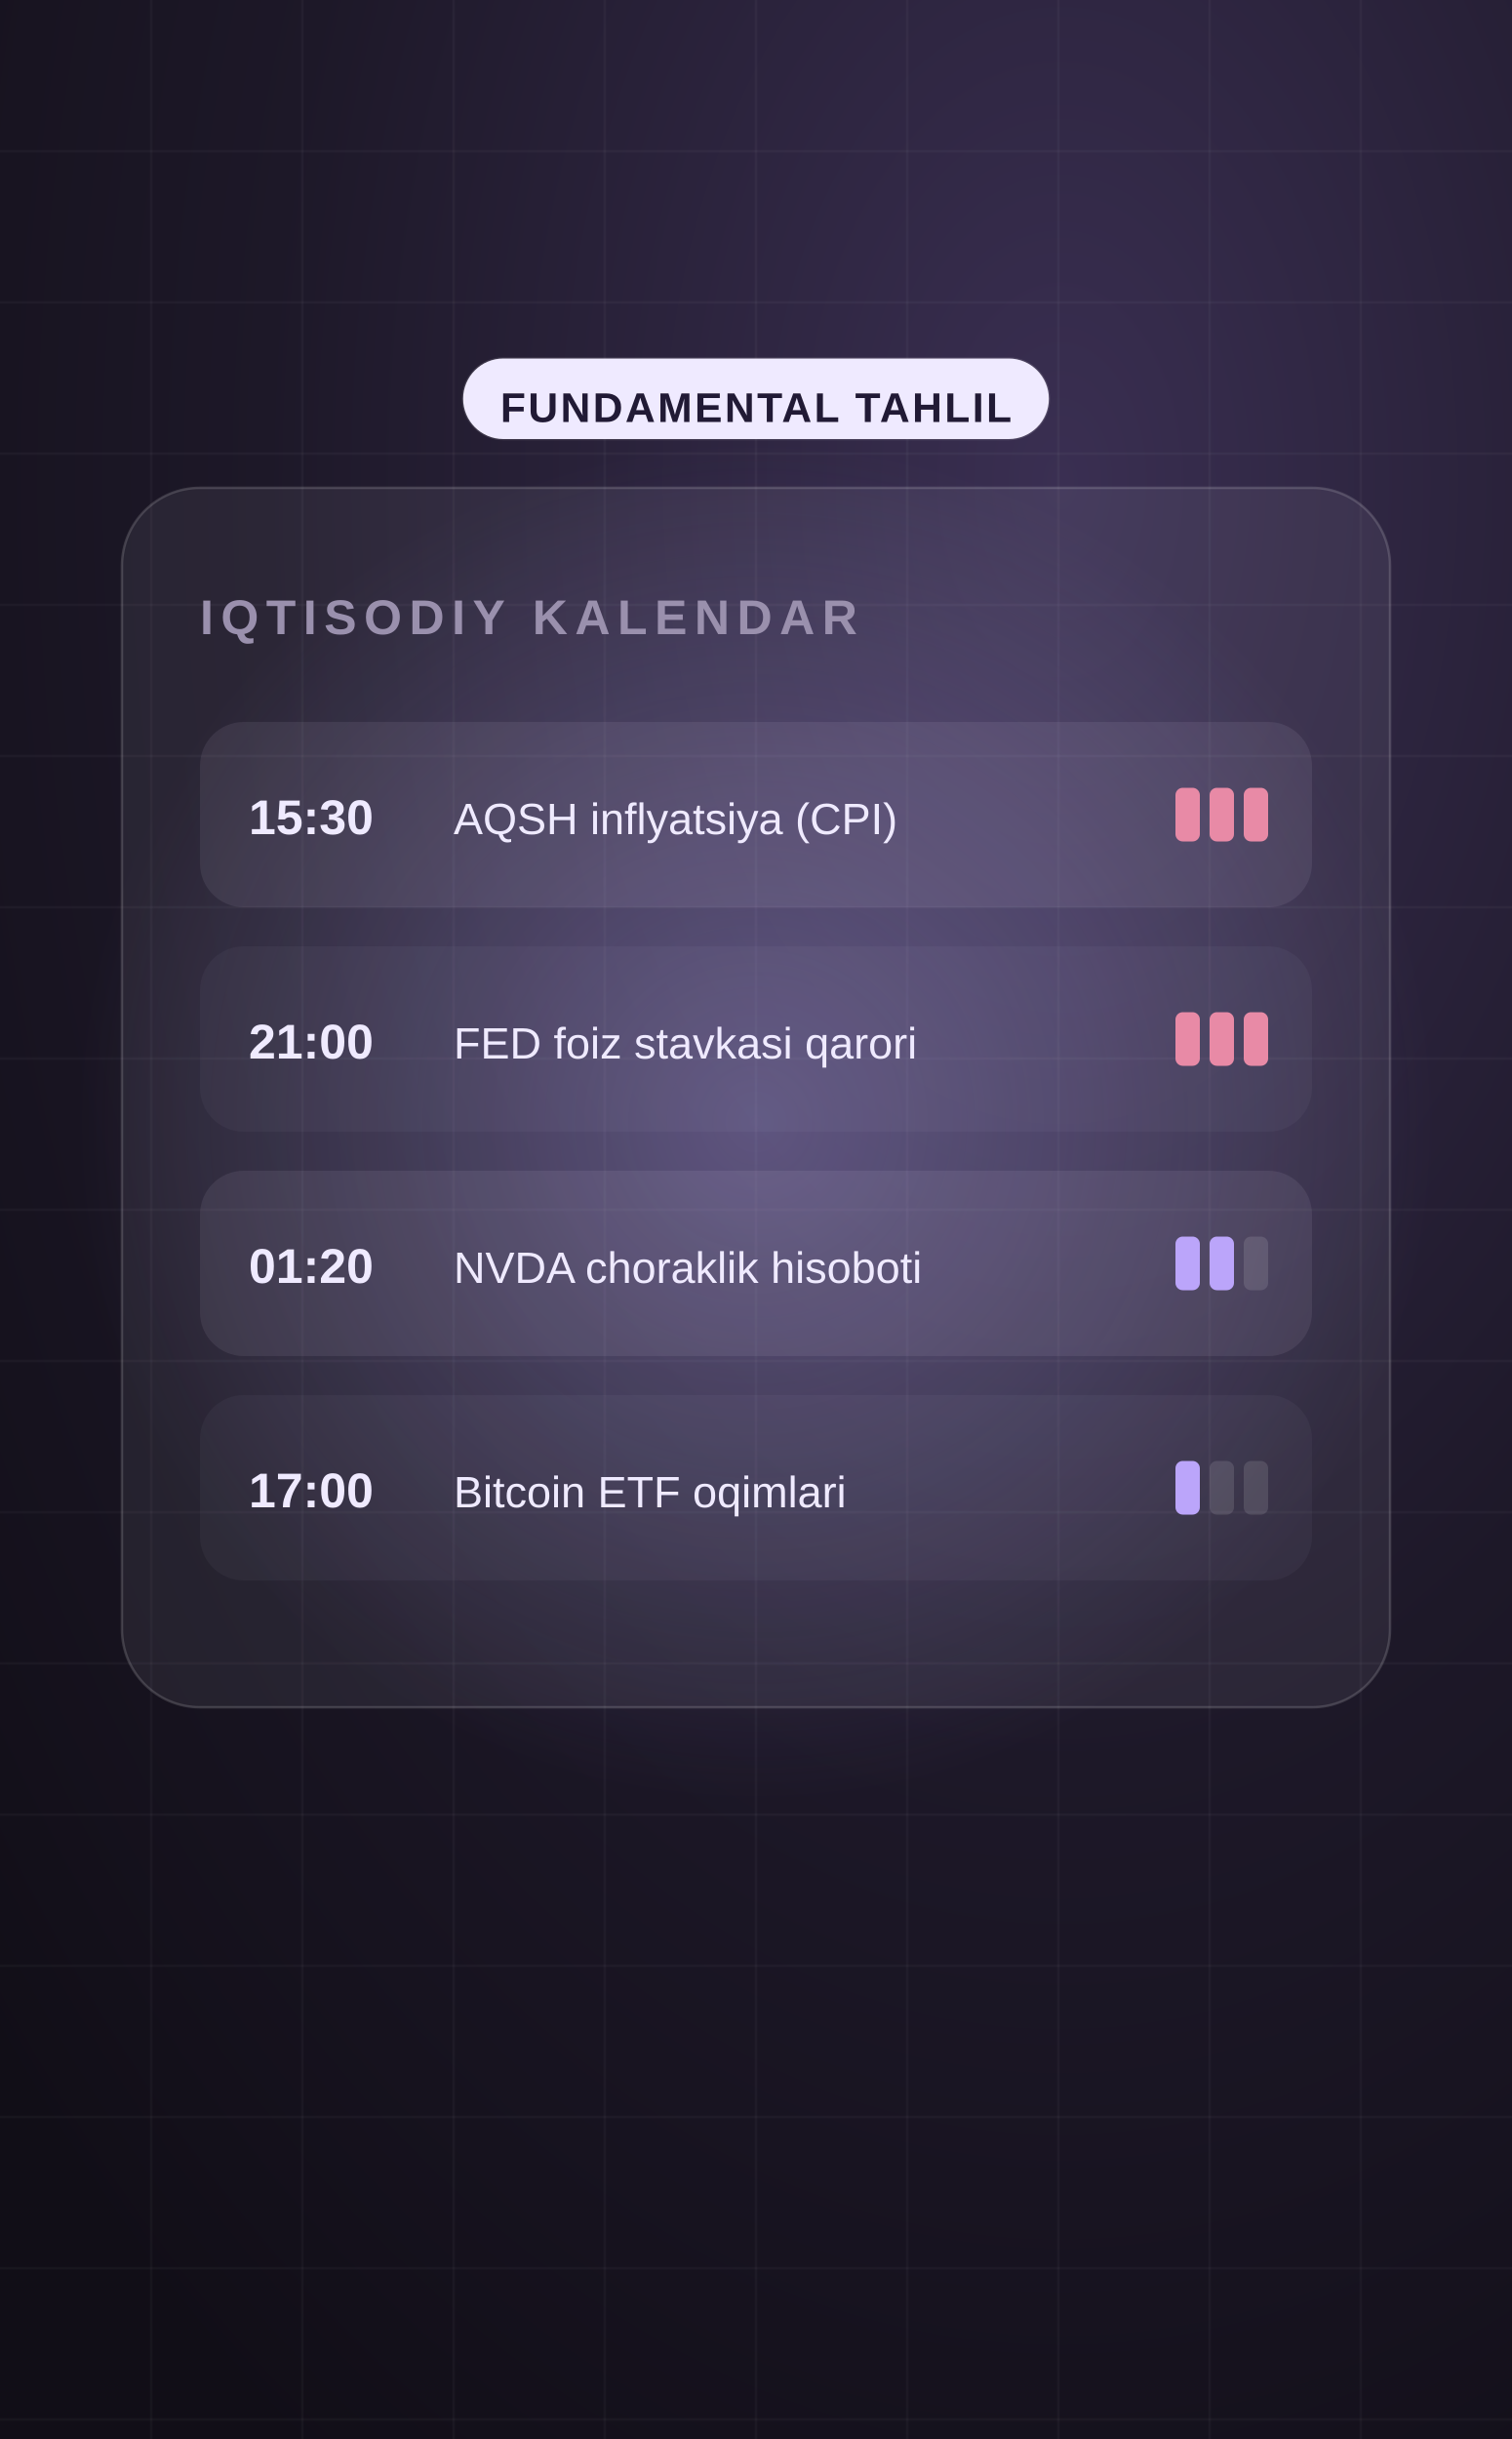
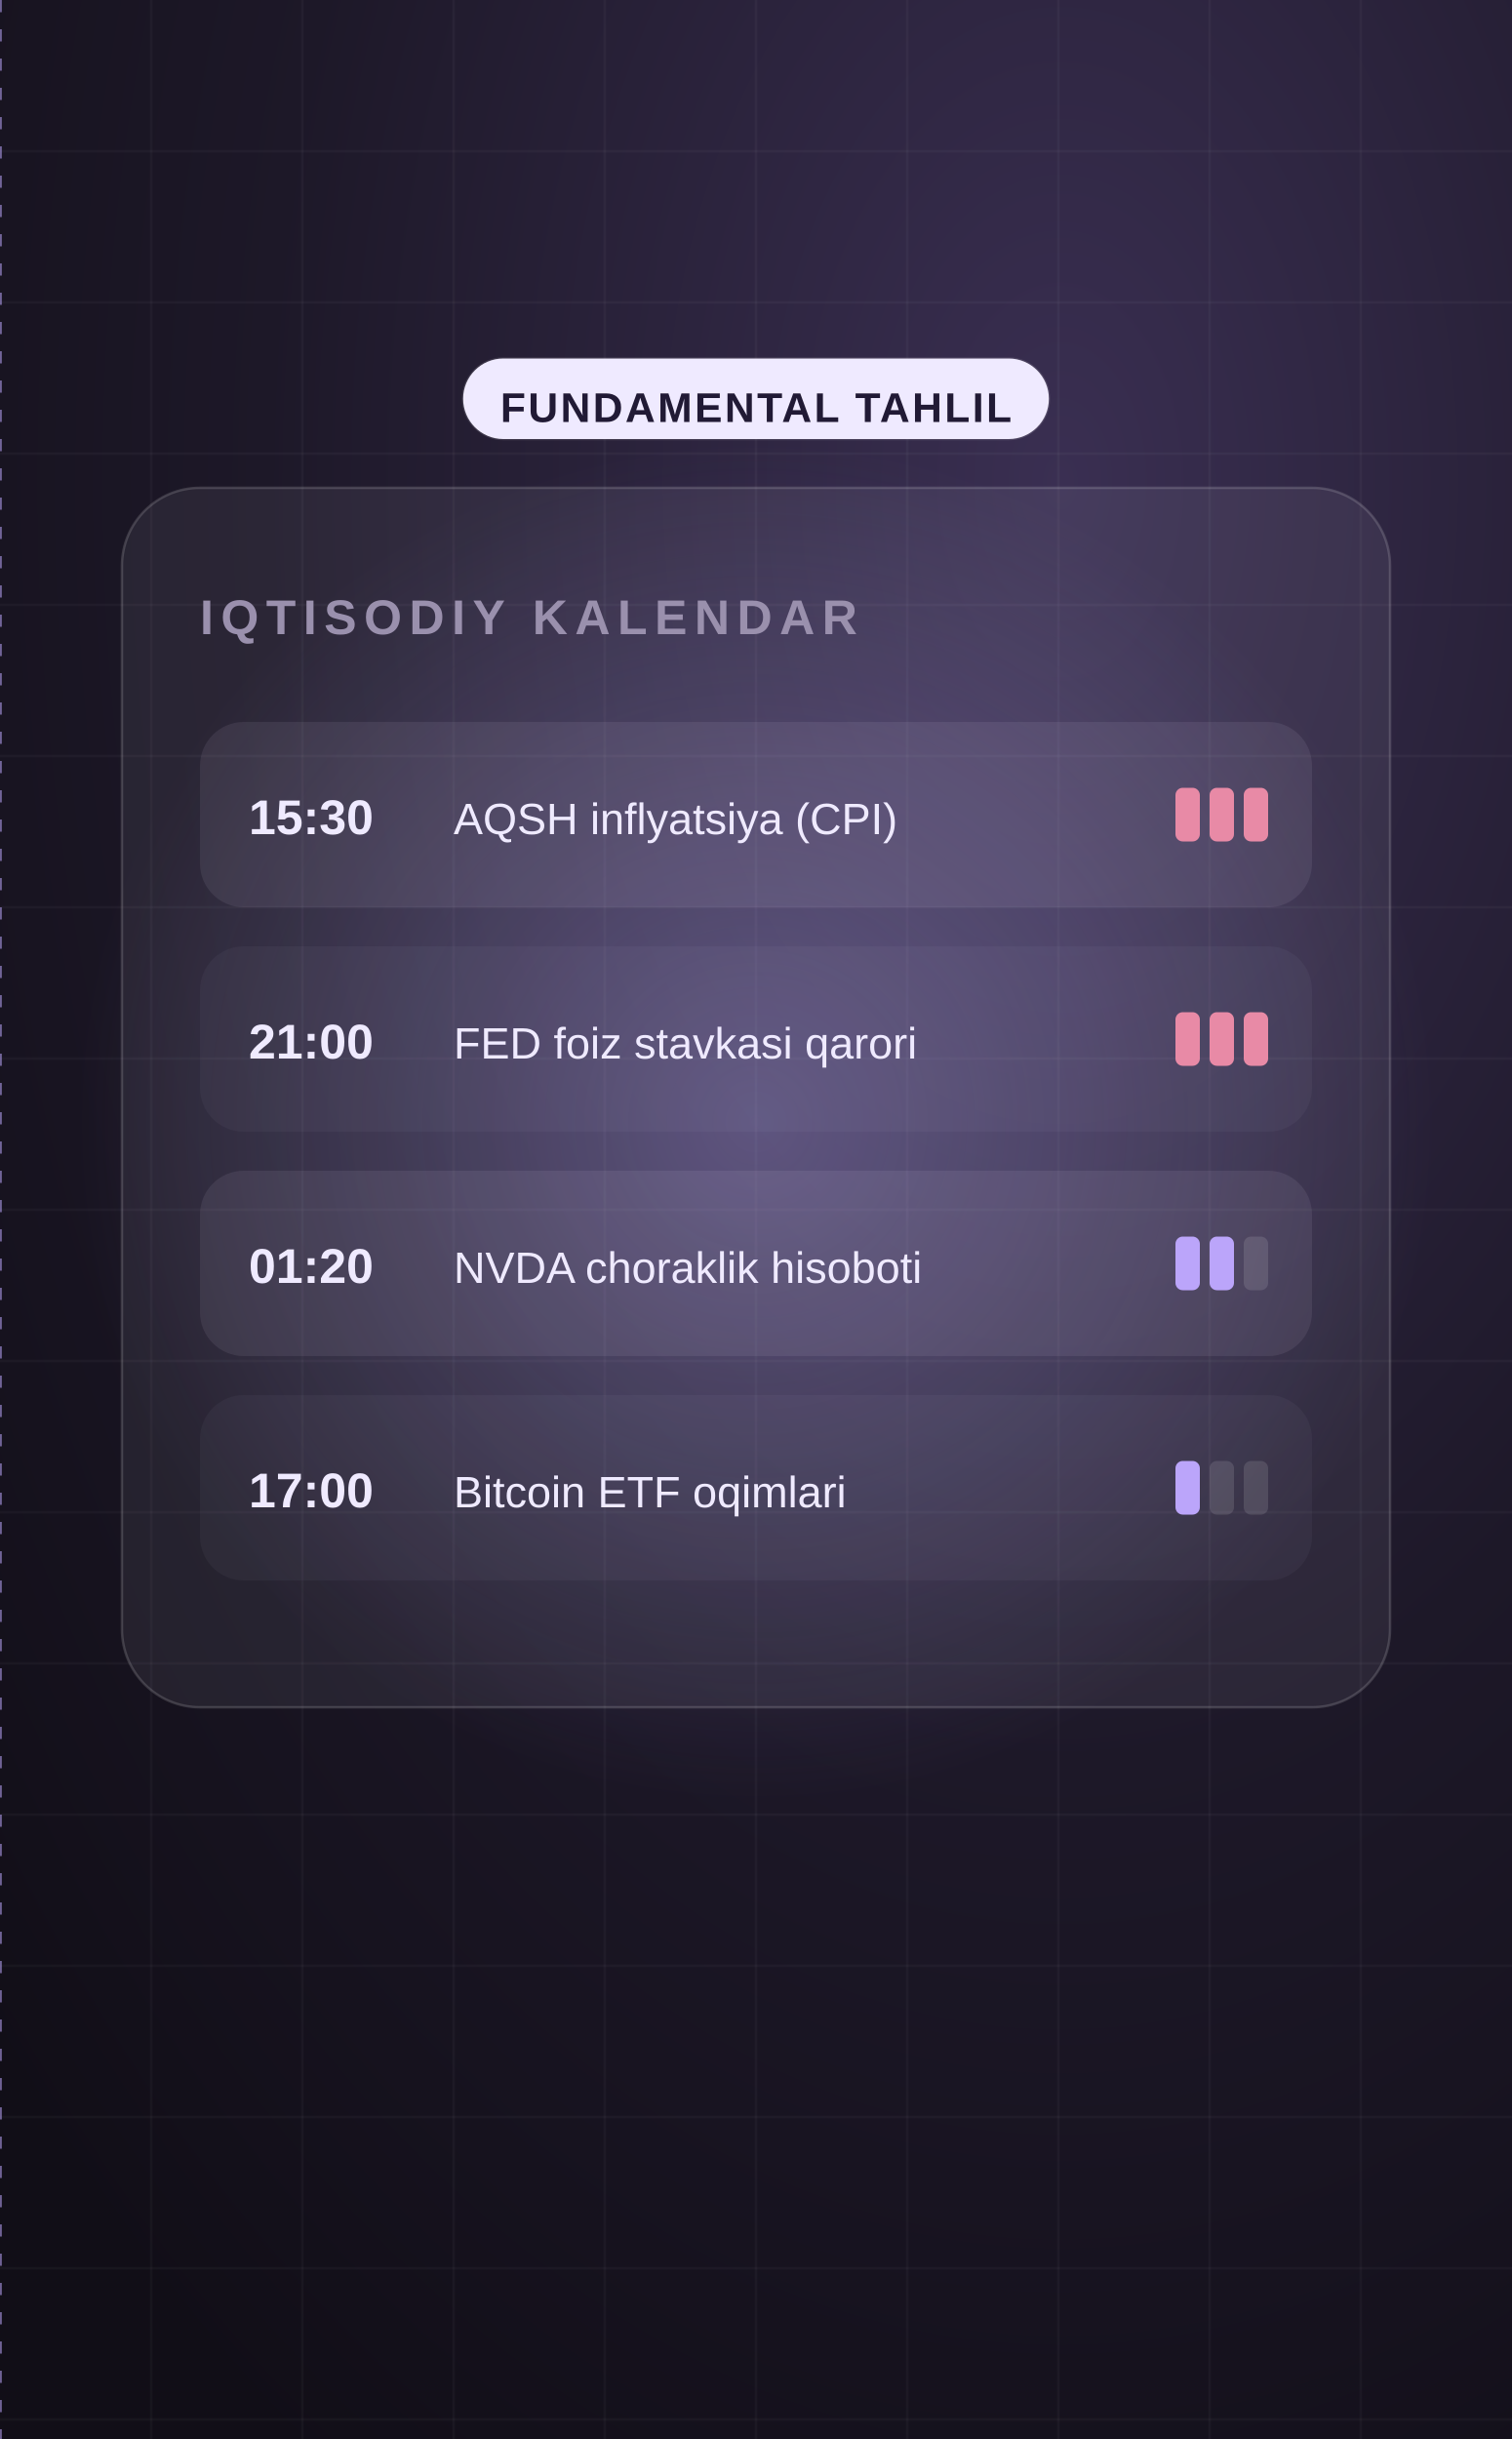
<svg xmlns="http://www.w3.org/2000/svg" width="620" height="1000" viewBox="0 0 620 1000">
  <style>
text{font-family:Arial,Helvetica,"Liberation Sans",sans-serif}
@keyframes grow{from{transform:scaleY(.05);opacity:0}to{transform:none;opacity:1}}
@keyframes live{0%,100%{transform:none}50%{transform:scaleY(1.22)}}
@keyframes flo{0%,100%{transform:translateY(0)}50%{transform:translateY(-6px)}}
@keyframes br{0%,100%{opacity:.7;transform:scale(1)}50%{opacity:1;transform:scale(1.1)}}
@keyframes march{to{stroke-dashoffset:-60}}
@keyframes draw{0%{stroke-dashoffset:1;opacity:1}38%{stroke-dashoffset:0}86%{stroke-dashoffset:0;opacity:1}96%{opacity:0}100%{stroke-dashoffset:1;opacity:0}}
@keyframes bob{0%,100%{transform:none}50%{transform:scaleY(.72)}}
@keyframes dp{0%,100%{transform:scale(1)}50%{transform:scale(1.18)}}
@keyframes hl{0%,100%{opacity:.35}50%{opacity:1}}
@keyframes rin{from{opacity:0;transform:translateX(-18px)}to{opacity:1;transform:none}}
@keyframes bobx{0%,100%{transform:none}50%{transform:scaleX(.78)}}
.row{animation:rin .8s cubic-bezier(.2,.8,.2,1) both}
.barx{transform-box:fill-box;animation:bobx 2.6s ease-in-out infinite}
.cd,.bar,.dot,.glow{transform-box:fill-box}
- .cd{transform-origin:50% 100%;animation:grow .7s cubic-bezier(.2,.8,.2,1) both}
- .cd.live{transform-origin:50% 50%;animation:grow .7s cubic-bezier(.2,.8,.2,1) both,live 1.8s ease-in-out 1.6s infinite}
+ @keyframes wave{0%,100%{transform:none}50%{transform:scaleY(.78)}}
+ .cd{transform-origin:50% 100%;animation:grow .7s cubic-bezier(.2,.8,.2,1) both,wave 2.8s ease-in-out infinite}
+ .cd.live{transform-origin:50% 50%;animation:grow .7s cubic-bezier(.2,.8,.2,1) both,live 1.6s ease-in-out infinite}
+ @keyframes scan{from{transform:translateX(-90px)}to{transform:translateX(710px)}}
+ .scan{animation:scan 6.5s cubic-bezier(.45,0,.55,1) infinite}
.chip{animation:flo 4.5s ease-in-out infinite}
.glow{transform-origin:50% 50%;animation:br 6s ease-in-out infinite}
.dash{animation:march 3.2s linear infinite}
.draw{stroke-dasharray:1;stroke-dashoffset:1;animation:draw 8s cubic-bezier(.4,0,.2,1) .3s infinite}
.bar{transform-origin:50% 100%;animation:bob 2.4s ease-in-out infinite}
.dot{transform-origin:50% 50%;animation:dp 2.2s ease-in-out infinite}
.hl{animation:hl 2.2s ease-in-out infinite}
- @media (prefers-reduced-motion:reduce){*{animation:none!important}.draw{stroke-dasharray:none;stroke-dashoffset:0}}
+ @media (prefers-reduced-motion:reduce){*{animation:none!important}.draw{stroke-dasharray:none;stroke-dashoffset:0}.scan,.mdot{display:none}}
</style>
  <defs>
    <radialGradient id="bg" cx="70%" cy="20%" r="95%">
      <stop offset="0" stop-color="#3a2f52" />
      <stop offset=".55" stop-color="#1d1828" />
      <stop offset="1" stop-color="#110e17" />
    </radialGradient>
    <radialGradient id="glow" cx="50%" cy="50%" r="50%">
      <stop offset="0" stop-color="#a697eb" stop-opacity=".35" />
      <stop offset="1" stop-color="#a697eb" stop-opacity="0" />
    </radialGradient>
+     <linearGradient id="scanG" x1="0" y1="0" x2="1" y2="0">
+       <stop offset="0" stop-color="#bba5fa" stop-opacity="0" />
+       <stop offset="1" stop-color="#bba5fa" stop-opacity=".2" />
+     </linearGradient>
    <linearGradient id="fadeUp" x1="0" y1="0" x2="0" y2="1">
      <stop offset="0" stop-color="#bba5fa" stop-opacity=".35" />
      <stop offset="1" stop-color="#bba5fa" stop-opacity="0" />
    </linearGradient>
  </defs>
  <rect width="620" height="1000" fill="url(#bg)" />
  <line x1="62" y1="0" x2="62" y2="1000" stroke="#fff" stroke-opacity=".035" />
  <line x1="124" y1="0" x2="124" y2="1000" stroke="#fff" stroke-opacity=".035" />
  <line x1="186" y1="0" x2="186" y2="1000" stroke="#fff" stroke-opacity=".035" />
  <line x1="248" y1="0" x2="248" y2="1000" stroke="#fff" stroke-opacity=".035" />
  <line x1="310" y1="0" x2="310" y2="1000" stroke="#fff" stroke-opacity=".035" />
  <line x1="372" y1="0" x2="372" y2="1000" stroke="#fff" stroke-opacity=".035" />
  <line x1="434" y1="0" x2="434" y2="1000" stroke="#fff" stroke-opacity=".035" />
  <line x1="496" y1="0" x2="496" y2="1000" stroke="#fff" stroke-opacity=".035" />
  <line x1="558" y1="0" x2="558" y2="1000" stroke="#fff" stroke-opacity=".035" />
  <line x1="0" y1="62" x2="620" y2="62" stroke="#fff" stroke-opacity=".035" />
  <line x1="0" y1="124" x2="620" y2="124" stroke="#fff" stroke-opacity=".035" />
  <line x1="0" y1="186" x2="620" y2="186" stroke="#fff" stroke-opacity=".035" />
  <line x1="0" y1="248" x2="620" y2="248" stroke="#fff" stroke-opacity=".035" />
  <line x1="0" y1="310" x2="620" y2="310" stroke="#fff" stroke-opacity=".035" />
  <line x1="0" y1="372" x2="620" y2="372" stroke="#fff" stroke-opacity=".035" />
  <line x1="0" y1="434" x2="620" y2="434" stroke="#fff" stroke-opacity=".035" />
  <line x1="0" y1="496" x2="620" y2="496" stroke="#fff" stroke-opacity=".035" />
  <line x1="0" y1="558" x2="620" y2="558" stroke="#fff" stroke-opacity=".035" />
  <line x1="0" y1="620" x2="620" y2="620" stroke="#fff" stroke-opacity=".035" />
  <line x1="0" y1="682" x2="620" y2="682" stroke="#fff" stroke-opacity=".035" />
  <line x1="0" y1="744" x2="620" y2="744" stroke="#fff" stroke-opacity=".035" />
  <line x1="0" y1="806" x2="620" y2="806" stroke="#fff" stroke-opacity=".035" />
  <line x1="0" y1="868" x2="620" y2="868" stroke="#fff" stroke-opacity=".035" />
  <line x1="0" y1="930" x2="620" y2="930" stroke="#fff" stroke-opacity=".035" />
  <line x1="0" y1="992" x2="620" y2="992" stroke="#fff" stroke-opacity=".035" />
  <circle class="glow" cx="310" cy="460" r="280" fill="url(#glow)" />
  <g transform="translate(50 200)">
    <rect width="520" height="500" rx="32" fill="#efeaff" fill-opacity=".07" stroke="#fff" stroke-opacity=".16" />
    <text x="32" y="60" font-size="20" font-weight="700" fill="#9a90ad" letter-spacing="3">IQTISODIY KALENDAR</text>
    <g transform="translate(32 96)">
      <g class="row" style="animation-delay:200ms">
        <rect width="456" height="76" rx="18" fill="#efeaff" fill-opacity="0.08" />
        <text x="20" y="46" font-size="20" font-weight="800" fill="#efeaff">15:30</text>
        <text x="104" y="46" font-size="18" fill="#efeaff">AQSH inflyatsiya (CPI)</text>
        <g transform="translate(400 27)">
          <rect class="hl" style="animation-delay:-0s" x="0" y="0" width="10" height="22" rx="3" fill="#e88aa6" fill-opacity="1" />
          <rect class="hl" style="animation-delay:-0.3s" x="14" y="0" width="10" height="22" rx="3" fill="#e88aa6" fill-opacity="1" />
          <rect class="hl" style="animation-delay:-0.6s" x="28" y="0" width="10" height="22" rx="3" fill="#e88aa6" fill-opacity="1" />
        </g>
      </g>
    </g>
    <g transform="translate(32 188)">
      <g class="row" style="animation-delay:340ms">
        <rect width="456" height="76" rx="18" fill="#efeaff" fill-opacity="0.04" />
        <text x="20" y="46" font-size="20" font-weight="800" fill="#efeaff">21:00</text>
        <text x="104" y="46" font-size="18" fill="#efeaff">FED foiz stavkasi qarori</text>
        <g transform="translate(400 27)">
          <rect class="hl" style="animation-delay:-0s" x="0" y="0" width="10" height="22" rx="3" fill="#e88aa6" fill-opacity="1" />
          <rect class="hl" style="animation-delay:-0.3s" x="14" y="0" width="10" height="22" rx="3" fill="#e88aa6" fill-opacity="1" />
          <rect class="hl" style="animation-delay:-0.6s" x="28" y="0" width="10" height="22" rx="3" fill="#e88aa6" fill-opacity="1" />
        </g>
      </g>
    </g>
    <g transform="translate(32 280)">
      <g class="row" style="animation-delay:480ms">
        <rect width="456" height="76" rx="18" fill="#efeaff" fill-opacity="0.08" />
        <text x="20" y="46" font-size="20" font-weight="800" fill="#efeaff">01:20</text>
        <text x="104" y="46" font-size="18" fill="#efeaff">NVDA choraklik hisoboti</text>
        <g transform="translate(400 27)">
          <rect class="hl" style="animation-delay:-0s" x="0" y="0" width="10" height="22" rx="3" fill="#bba5fa" fill-opacity="1" />
          <rect class="hl" style="animation-delay:-0.3s" x="14" y="0" width="10" height="22" rx="3" fill="#bba5fa" fill-opacity="1" />
          <rect class="" style="animation-delay:-0.6s" x="28" y="0" width="10" height="22" rx="3" fill="#fff" fill-opacity="0.12" />
        </g>
      </g>
    </g>
    <g transform="translate(32 372)">
      <g class="row" style="animation-delay:620ms">
        <rect width="456" height="76" rx="18" fill="#efeaff" fill-opacity="0.04" />
        <text x="20" y="46" font-size="20" font-weight="800" fill="#efeaff">17:00</text>
        <text x="104" y="46" font-size="18" fill="#efeaff">Bitcoin ETF oqimlari</text>
        <g transform="translate(400 27)">
          <rect class="hl" style="animation-delay:-0s" x="0" y="0" width="10" height="22" rx="3" fill="#bba5fa" fill-opacity="1" />
          <rect class="" style="animation-delay:-0.3s" x="14" y="0" width="10" height="22" rx="3" fill="#fff" fill-opacity="0.12" />
          <rect class="" style="animation-delay:-0.6s" x="28" y="0" width="10" height="22" rx="3" fill="#fff" fill-opacity="0.12" />
        </g>
      </g>
    </g>
  </g>
  <g class="chip" style="animation-delay:-0s">
    <rect x="189.9" y="147" width="240.2" height="33" rx="16.5" fill="#efeaff" stroke="#fff" stroke-opacity=".12" />
    <text x="310" y="173" text-anchor="middle" font-size="17" font-weight="700" fill="#211a35" letter-spacing="1">FUNDAMENTAL TAHLIL</text>
  </g>
+   <g class="scan">
+     <rect x="-70" y="0" width="70" height="1000" fill="url(#scanG)" />
+     <line x1="0" y1="0" x2="0" y2="1000" stroke="#bba5fa" stroke-opacity=".55" stroke-width="1.5" stroke-dasharray="5 7" />
+   </g>
</svg>
